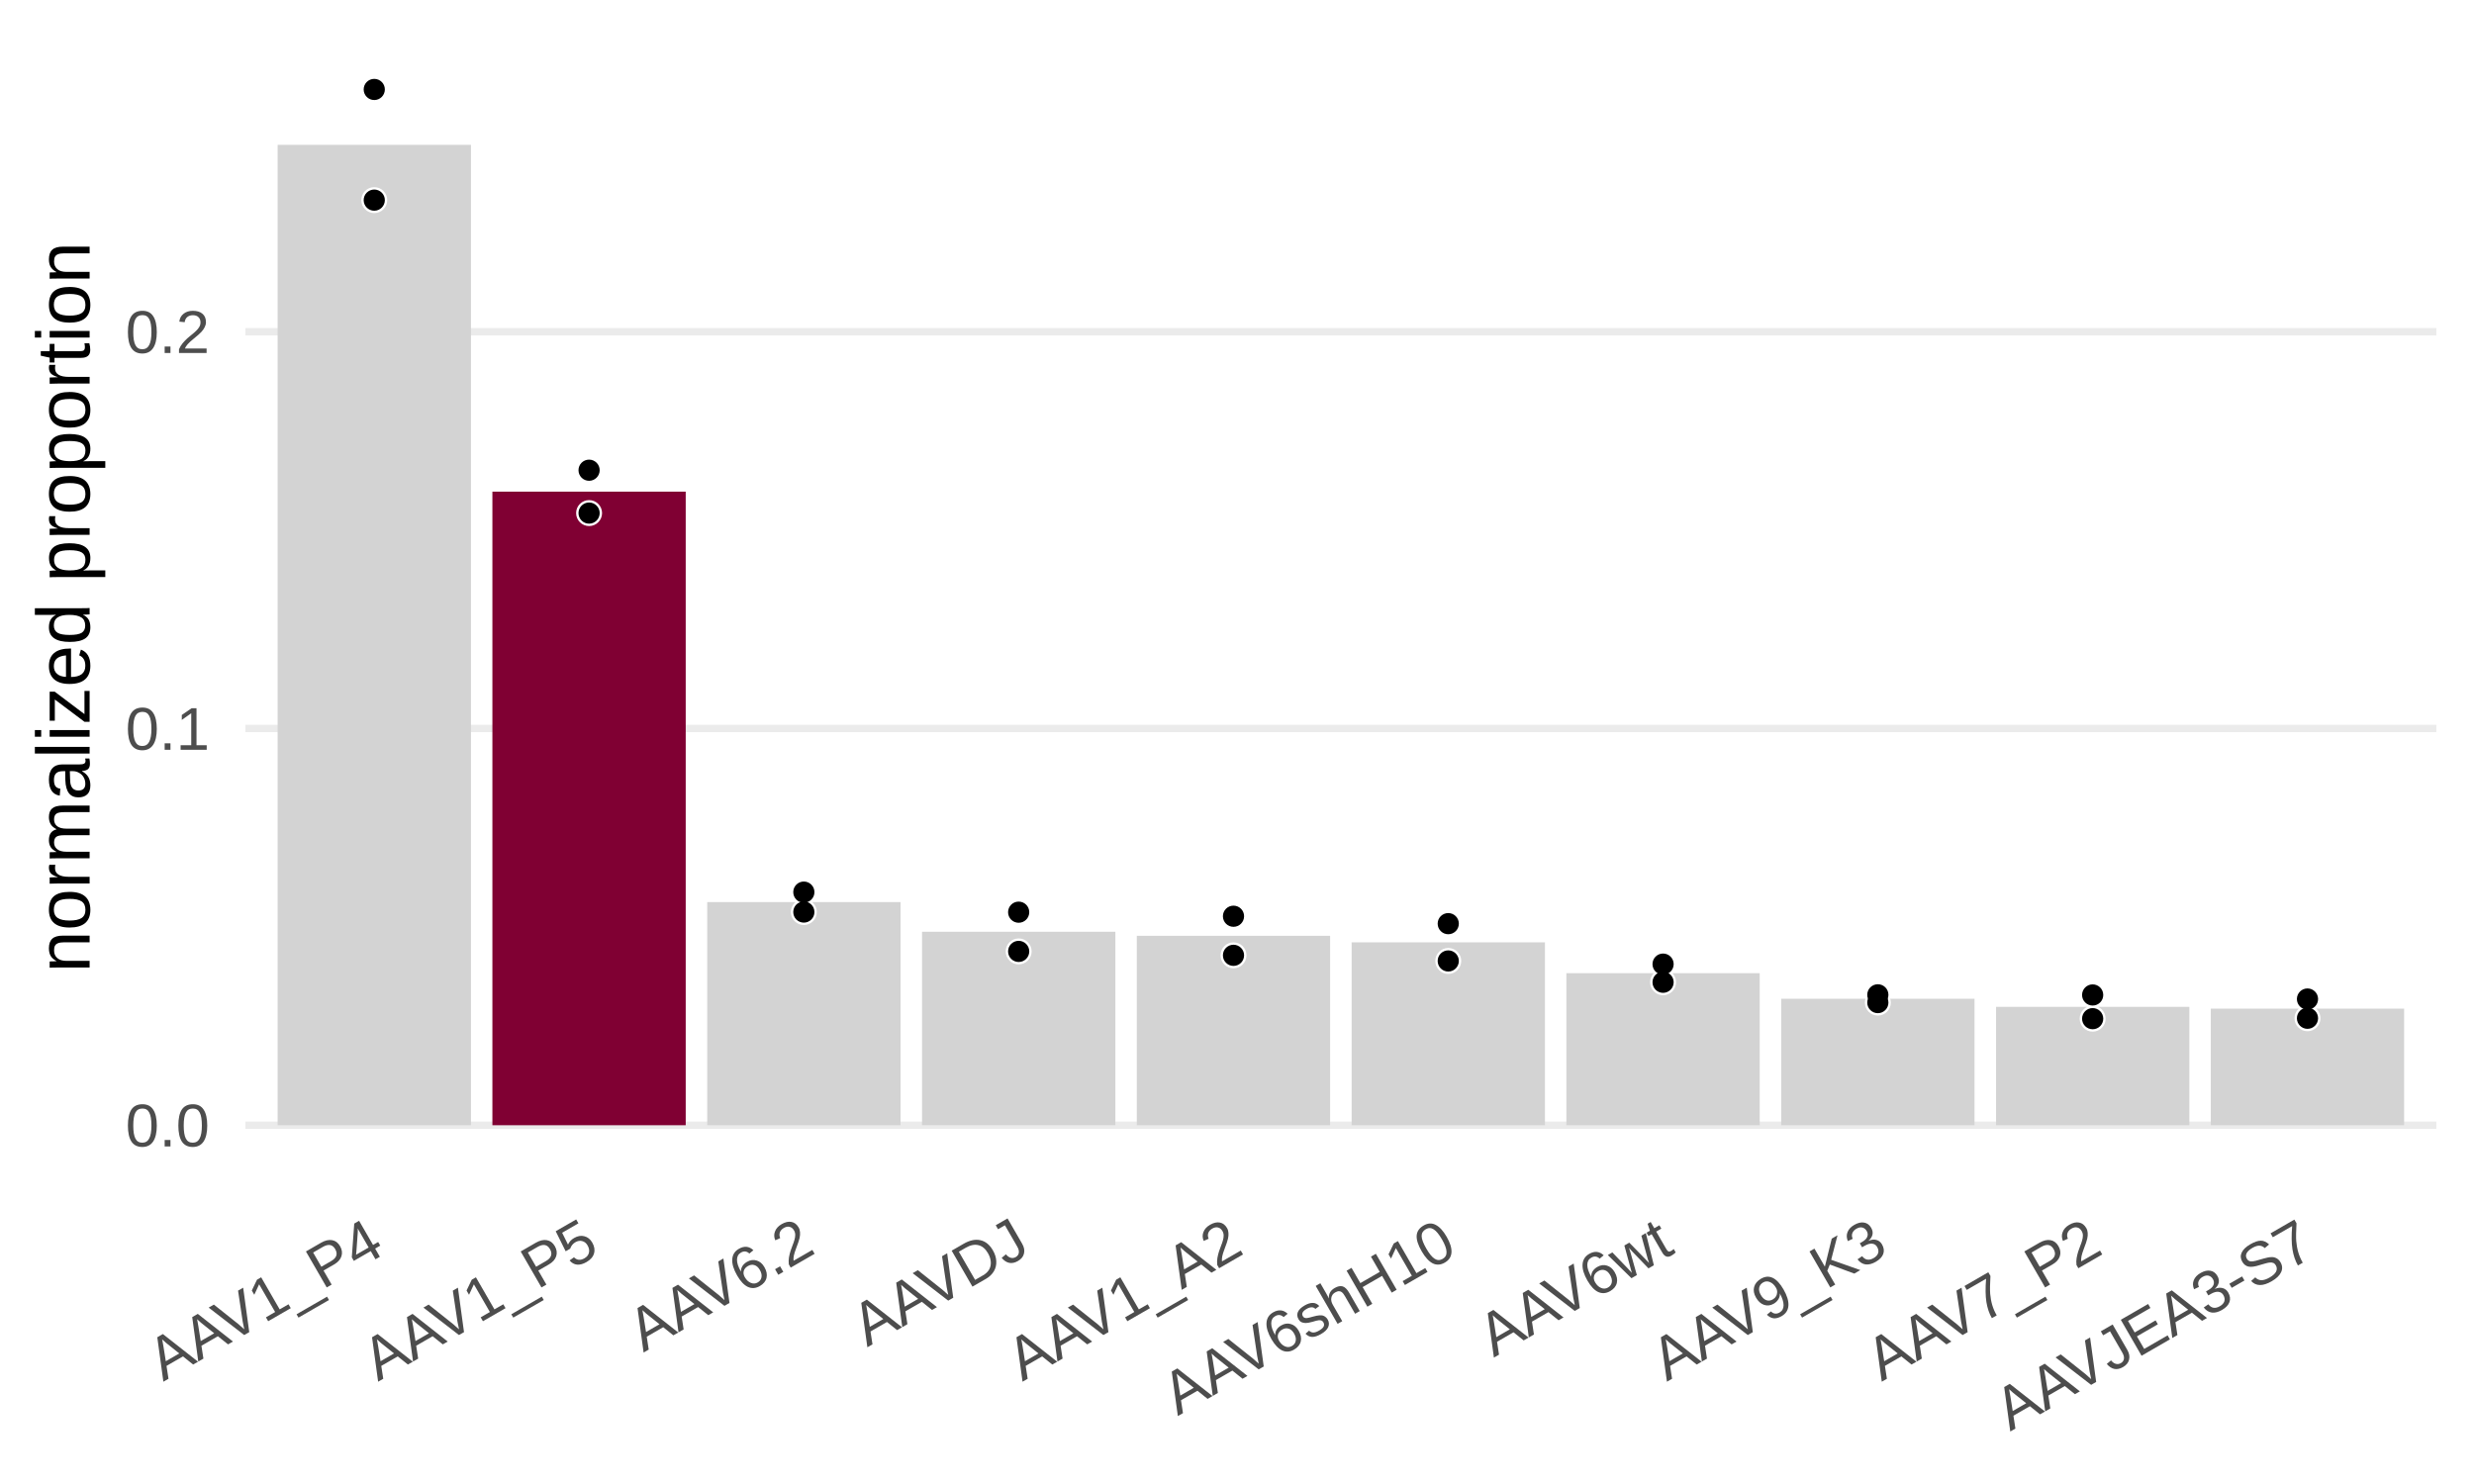
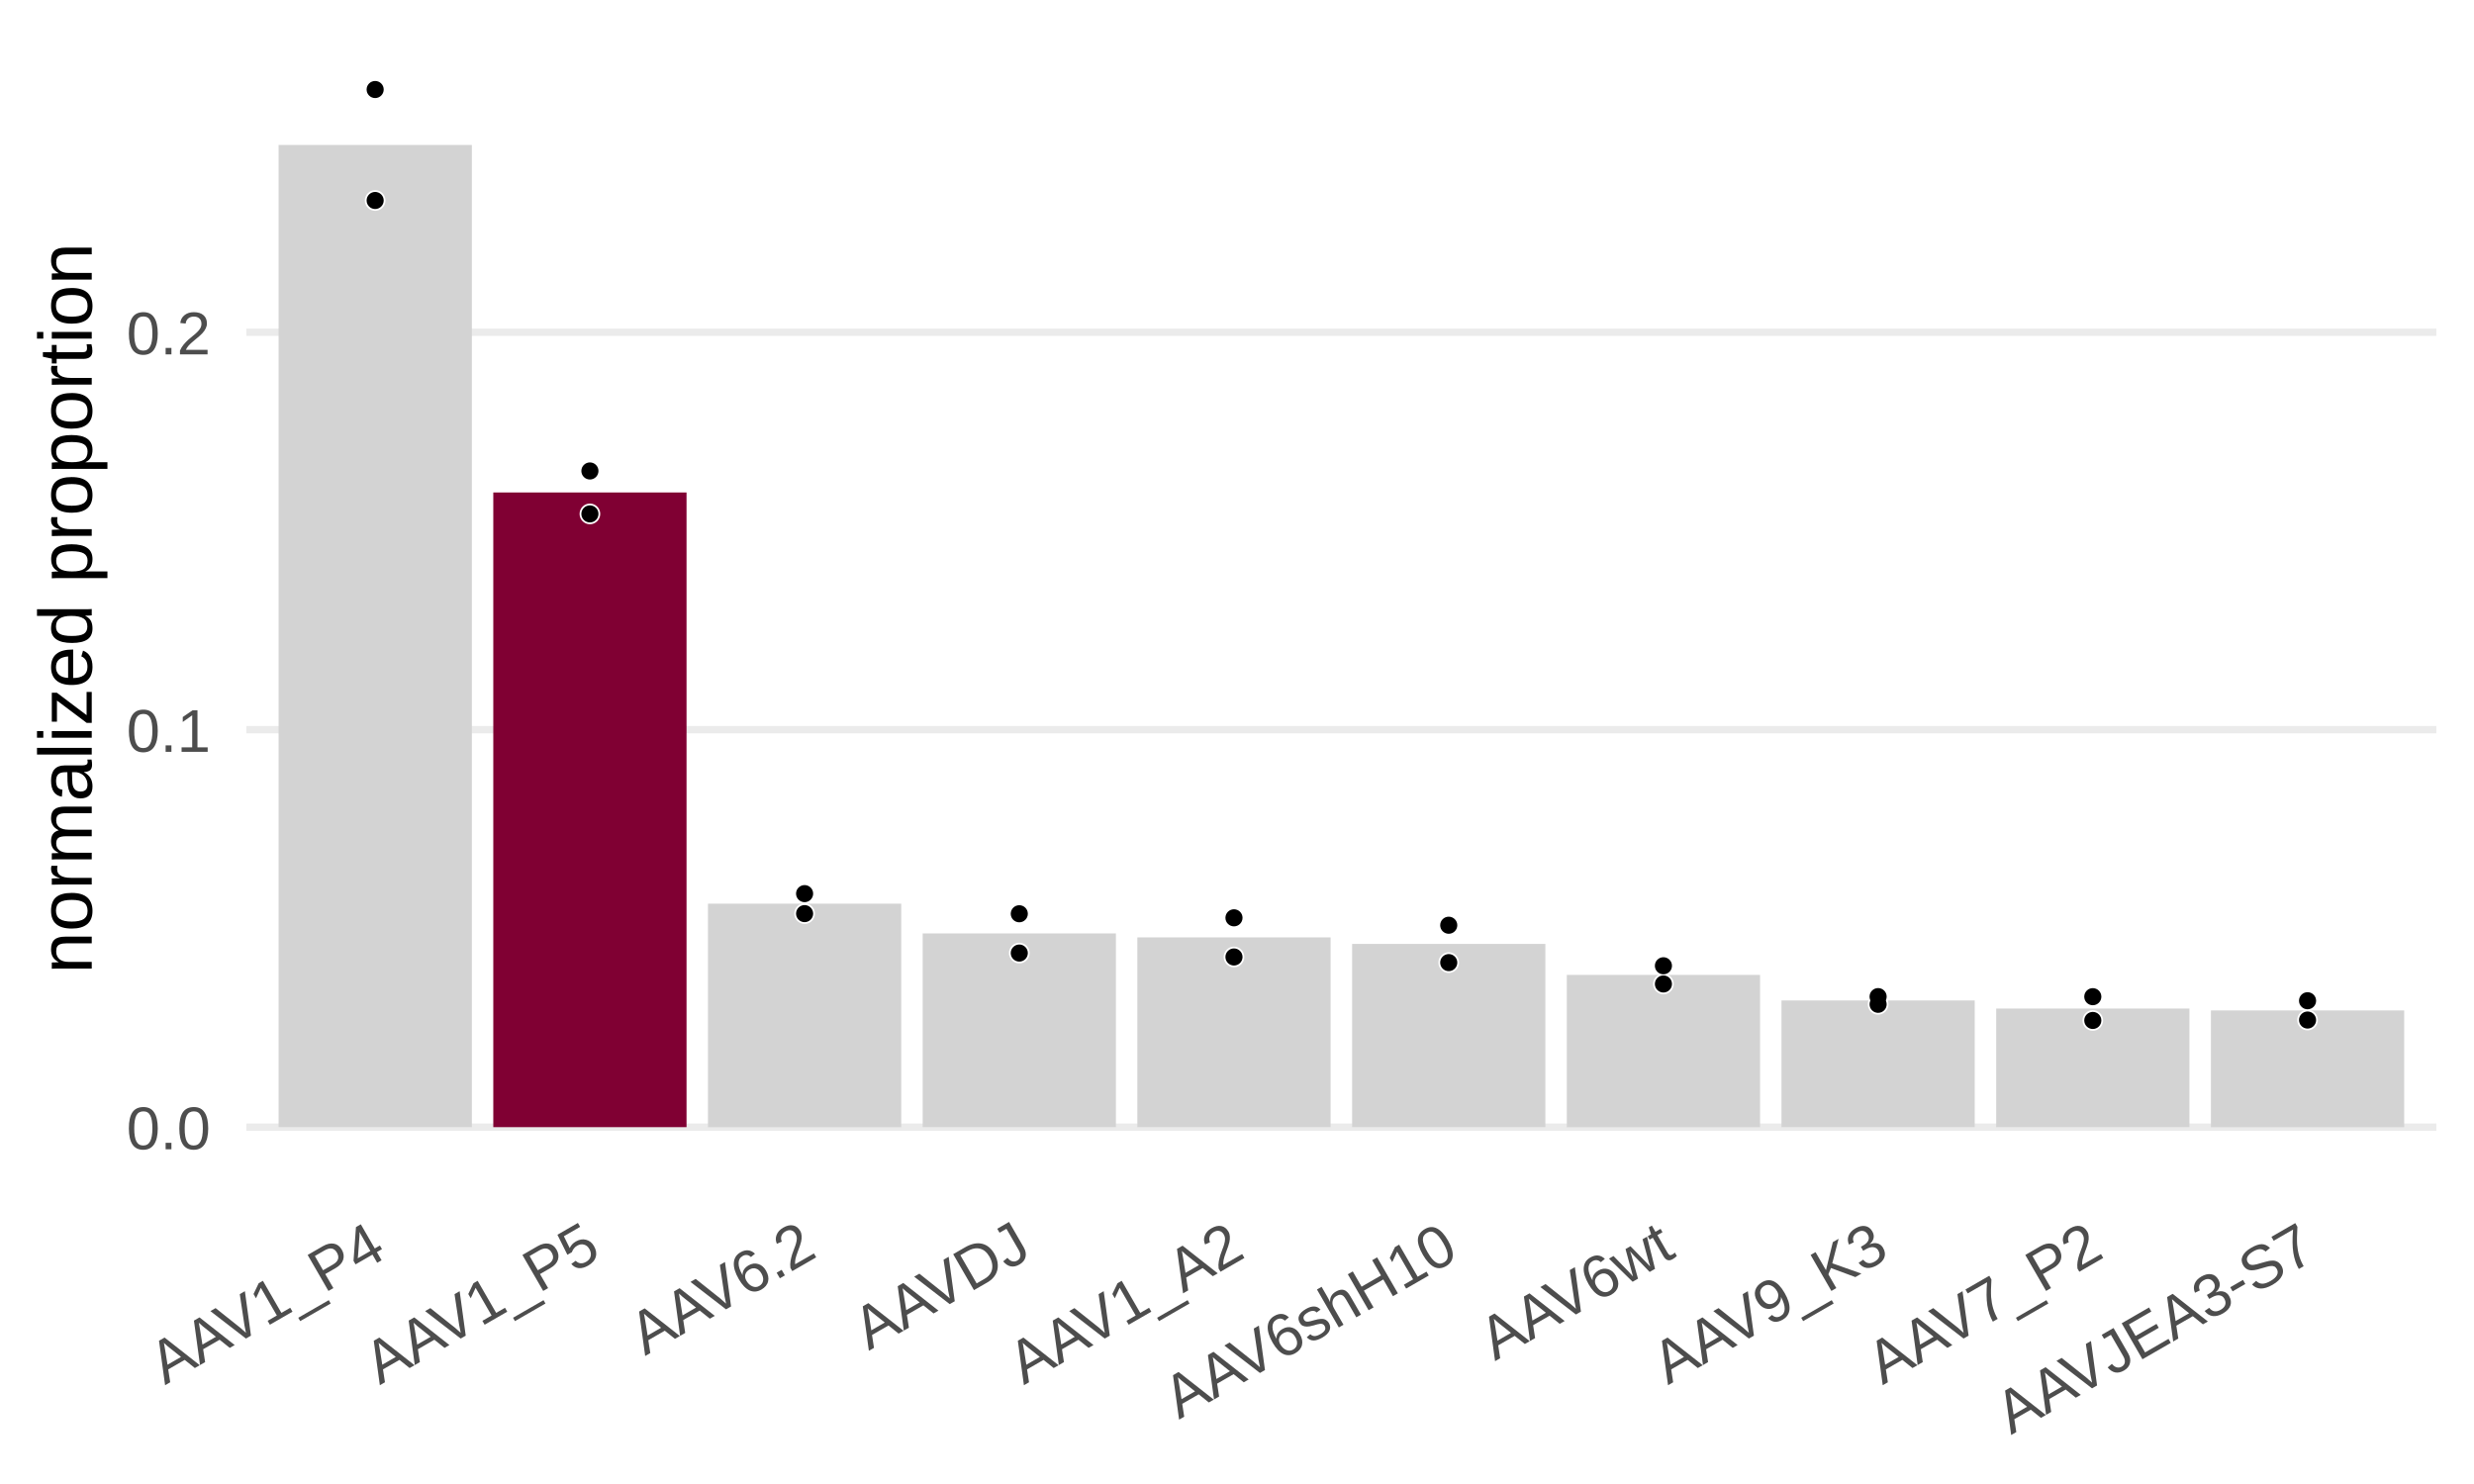
<svg xmlns="http://www.w3.org/2000/svg" viewBox="0 0 360.00 216.00">
  <defs>
    <style type="text/css">
-     line, polyline, path, rect, circle {
+     line, polyline, polygon, path, rect, circle {
      fill: none;
      stroke: #000000;
      stroke-linecap: round;
      stroke-linejoin: round;
      stroke-miterlimit: 10.00;
    }
  </style>
  </defs>
  <rect width="100%" height="100%" style="stroke: none; fill: #FFFFFF;" />
  <defs>
-     <clipPath id="cpMzUuNzA4OHwzNTQuNTIxfDE3MS4zMTZ8NS40Nzk0NQ==">
-       <rect x="35.71" y="5.48" width="318.81" height="165.84" />
+     <clipPath id="cpMzUuODV8MzU0LjUyfDE3MS42MXw1LjQ4">
+       <rect x="35.85" y="5.48" width="318.67" height="166.13" />
    </clipPath>
  </defs>
-   <polyline points="35.71,163.78 354.52,163.78 " style="stroke-width: 1.07; stroke: #EBEBEB; stroke-linecap: butt;" clip-path="url(#cpMzUuNzA4OHwzNTQuNTIxfDE3MS4zMTZ8NS40Nzk0NQ==)" />
-   <polyline points="35.71,106.03 354.52,106.03 " style="stroke-width: 1.07; stroke: #EBEBEB; stroke-linecap: butt;" clip-path="url(#cpMzUuNzA4OHwzNTQuNTIxfDE3MS4zMTZ8NS40Nzk0NQ==)" />
-   <polyline points="35.71,48.29 354.52,48.29 " style="stroke-width: 1.07; stroke: #EBEBEB; stroke-linecap: butt;" clip-path="url(#cpMzUuNzA4OHwzNTQuNTIxfDE3MS4zMTZ8NS40Nzk0NQ==)" />
-   <rect x="40.40" y="21.08" width="28.13" height="142.70" style="stroke-width: 1.07; stroke: none; stroke-linecap: butt; fill: #D3D3D3;" clip-path="url(#cpMzUuNzA4OHwzNTQuNTIxfDE3MS4zMTZ8NS40Nzk0NQ==)" />
-   <rect x="71.65" y="71.56" width="28.13" height="92.22" style="stroke-width: 1.07; stroke: none; stroke-linecap: butt; fill: #800033;" clip-path="url(#cpMzUuNzA4OHwzNTQuNTIxfDE3MS4zMTZ8NS40Nzk0NQ==)" />
-   <rect x="102.91" y="131.30" width="28.13" height="32.48" style="stroke-width: 1.07; stroke: none; stroke-linecap: butt; fill: #D3D3D3;" clip-path="url(#cpMzUuNzA4OHwzNTQuNTIxfDE3MS4zMTZ8NS40Nzk0NQ==)" />
-   <rect x="134.17" y="135.62" width="28.13" height="28.15" style="stroke-width: 1.07; stroke: none; stroke-linecap: butt; fill: #D3D3D3;" clip-path="url(#cpMzUuNzA4OHwzNTQuNTIxfDE3MS4zMTZ8NS40Nzk0NQ==)" />
-   <rect x="165.42" y="136.21" width="28.13" height="27.57" style="stroke-width: 1.07; stroke: none; stroke-linecap: butt; fill: #D3D3D3;" clip-path="url(#cpMzUuNzA4OHwzNTQuNTIxfDE3MS4zMTZ8NS40Nzk0NQ==)" />
-   <rect x="196.68" y="137.16" width="28.13" height="26.62" style="stroke-width: 1.07; stroke: none; stroke-linecap: butt; fill: #D3D3D3;" clip-path="url(#cpMzUuNzA4OHwzNTQuNTIxfDE3MS4zMTZ8NS40Nzk0NQ==)" />
-   <rect x="227.93" y="141.65" width="28.13" height="22.13" style="stroke-width: 1.07; stroke: none; stroke-linecap: butt; fill: #D3D3D3;" clip-path="url(#cpMzUuNzA4OHwzNTQuNTIxfDE3MS4zMTZ8NS40Nzk0NQ==)" />
-   <rect x="259.19" y="145.37" width="28.13" height="18.41" style="stroke-width: 1.07; stroke: none; stroke-linecap: butt; fill: #D3D3D3;" clip-path="url(#cpMzUuNzA4OHwzNTQuNTIxfDE3MS4zMTZ8NS40Nzk0NQ==)" />
-   <rect x="290.45" y="146.55" width="28.13" height="17.23" style="stroke-width: 1.07; stroke: none; stroke-linecap: butt; fill: #D3D3D3;" clip-path="url(#cpMzUuNzA4OHwzNTQuNTIxfDE3MS4zMTZ8NS40Nzk0NQ==)" />
-   <rect x="321.70" y="146.81" width="28.13" height="16.97" style="stroke-width: 1.07; stroke: none; stroke-linecap: butt; fill: #D3D3D3;" clip-path="url(#cpMzUuNzA4OHwzNTQuNTIxfDE3MS4zMTZ8NS40Nzk0NQ==)" />
-   <circle cx="148.23" cy="132.77" r="1.15pt" style="stroke-width: 0.71; stroke: #FFFFFF; fill: #FFFFFF;" clip-path="url(#cpMzUuNzA4OHwzNTQuNTIxfDE3MS4zMTZ8NS40Nzk0NQ==)" />
-   <circle cx="210.74" cy="139.87" r="1.15pt" style="stroke-width: 0.71; stroke: #FFFFFF; fill: #FFFFFF;" clip-path="url(#cpMzUuNzA4OHwzNTQuNTIxfDE3MS4zMTZ8NS40Nzk0NQ==)" />
-   <circle cx="335.77" cy="148.21" r="1.15pt" style="stroke-width: 0.71; stroke: #FFFFFF; fill: #FFFFFF;" clip-path="url(#cpMzUuNzA4OHwzNTQuNTIxfDE3MS4zMTZ8NS40Nzk0NQ==)" />
-   <circle cx="242.00" cy="142.97" r="1.15pt" style="stroke-width: 0.71; stroke: #FFFFFF; fill: #FFFFFF;" clip-path="url(#cpMzUuNzA4OHwzNTQuNTIxfDE3MS4zMTZ8NS40Nzk0NQ==)" />
-   <circle cx="54.46" cy="13.02" r="1.15pt" style="stroke-width: 0.71; stroke: #FFFFFF; fill: #FFFFFF;" clip-path="url(#cpMzUuNzA4OHwzNTQuNTIxfDE3MS4zMTZ8NS40Nzk0NQ==)" />
-   <circle cx="304.51" cy="148.27" r="1.15pt" style="stroke-width: 0.71; stroke: #FFFFFF; fill: #FFFFFF;" clip-path="url(#cpMzUuNzA4OHwzNTQuNTIxfDE3MS4zMTZ8NS40Nzk0NQ==)" />
-   <circle cx="85.72" cy="68.44" r="1.15pt" style="stroke-width: 0.71; stroke: #FFFFFF; fill: #FFFFFF;" clip-path="url(#cpMzUuNzA4OHwzNTQuNTIxfDE3MS4zMTZ8NS40Nzk0NQ==)" />
-   <circle cx="116.97" cy="132.75" r="1.15pt" style="stroke-width: 0.71; stroke: #FFFFFF; fill: #FFFFFF;" clip-path="url(#cpMzUuNzA4OHwzNTQuNTIxfDE3MS4zMTZ8NS40Nzk0NQ==)" />
-   <circle cx="179.49" cy="133.36" r="1.15pt" style="stroke-width: 0.71; stroke: #FFFFFF; fill: #FFFFFF;" clip-path="url(#cpMzUuNzA4OHwzNTQuNTIxfDE3MS4zMTZ8NS40Nzk0NQ==)" />
-   <circle cx="273.25" cy="145.93" r="1.15pt" style="stroke-width: 0.71; stroke: #FFFFFF; fill: #FFFFFF;" clip-path="url(#cpMzUuNzA4OHwzNTQuNTIxfDE3MS4zMTZ8NS40Nzk0NQ==)" />
-   <circle cx="148.23" cy="138.48" r="1.15pt" style="stroke-width: 0.71; stroke: #FFFFFF; fill: #FFFFFF;" clip-path="url(#cpMzUuNzA4OHwzNTQuNTIxfDE3MS4zMTZ8NS40Nzk0NQ==)" />
-   <circle cx="210.74" cy="134.44" r="1.15pt" style="stroke-width: 0.71; stroke: #FFFFFF; fill: #FFFFFF;" clip-path="url(#cpMzUuNzA4OHwzNTQuNTIxfDE3MS4zMTZ8NS40Nzk0NQ==)" />
-   <circle cx="335.77" cy="145.41" r="1.15pt" style="stroke-width: 0.71; stroke: #FFFFFF; fill: #FFFFFF;" clip-path="url(#cpMzUuNzA4OHwzNTQuNTIxfDE3MS4zMTZ8NS40Nzk0NQ==)" />
-   <circle cx="242.00" cy="140.33" r="1.15pt" style="stroke-width: 0.71; stroke: #FFFFFF; fill: #FFFFFF;" clip-path="url(#cpMzUuNzA4OHwzNTQuNTIxfDE3MS4zMTZ8NS40Nzk0NQ==)" />
-   <circle cx="54.46" cy="29.13" r="1.15pt" style="stroke-width: 0.71; stroke: #FFFFFF; fill: #FFFFFF;" clip-path="url(#cpMzUuNzA4OHwzNTQuNTIxfDE3MS4zMTZ8NS40Nzk0NQ==)" />
-   <circle cx="304.51" cy="144.82" r="1.15pt" style="stroke-width: 0.71; stroke: #FFFFFF; fill: #FFFFFF;" clip-path="url(#cpMzUuNzA4OHwzNTQuNTIxfDE3MS4zMTZ8NS40Nzk0NQ==)" />
-   <circle cx="85.72" cy="74.68" r="1.15pt" style="stroke-width: 0.71; stroke: #FFFFFF; fill: #FFFFFF;" clip-path="url(#cpMzUuNzA4OHwzNTQuNTIxfDE3MS4zMTZ8NS40Nzk0NQ==)" />
-   <circle cx="116.97" cy="129.85" r="1.15pt" style="stroke-width: 0.71; stroke: #FFFFFF; fill: #FFFFFF;" clip-path="url(#cpMzUuNzA4OHwzNTQuNTIxfDE3MS4zMTZ8NS40Nzk0NQ==)" />
-   <circle cx="179.49" cy="139.05" r="1.15pt" style="stroke-width: 0.71; stroke: #FFFFFF; fill: #FFFFFF;" clip-path="url(#cpMzUuNzA4OHwzNTQuNTIxfDE3MS4zMTZ8NS40Nzk0NQ==)" />
-   <circle cx="273.25" cy="144.80" r="1.15pt" style="stroke-width: 0.71; stroke: #FFFFFF; fill: #FFFFFF;" clip-path="url(#cpMzUuNzA4OHwzNTQuNTIxfDE3MS4zMTZ8NS40Nzk0NQ==)" />
-   <circle cx="148.23" cy="132.77" r="0.89pt" style="stroke-width: 0.71; fill: #000000;" clip-path="url(#cpMzUuNzA4OHwzNTQuNTIxfDE3MS4zMTZ8NS40Nzk0NQ==)" />
-   <circle cx="210.74" cy="139.87" r="0.89pt" style="stroke-width: 0.71; fill: #000000;" clip-path="url(#cpMzUuNzA4OHwzNTQuNTIxfDE3MS4zMTZ8NS40Nzk0NQ==)" />
-   <circle cx="335.77" cy="148.21" r="0.89pt" style="stroke-width: 0.71; fill: #000000;" clip-path="url(#cpMzUuNzA4OHwzNTQuNTIxfDE3MS4zMTZ8NS40Nzk0NQ==)" />
-   <circle cx="242.00" cy="142.97" r="0.89pt" style="stroke-width: 0.71; fill: #000000;" clip-path="url(#cpMzUuNzA4OHwzNTQuNTIxfDE3MS4zMTZ8NS40Nzk0NQ==)" />
-   <circle cx="54.46" cy="13.02" r="0.89pt" style="stroke-width: 0.71; fill: #000000;" clip-path="url(#cpMzUuNzA4OHwzNTQuNTIxfDE3MS4zMTZ8NS40Nzk0NQ==)" />
-   <circle cx="304.51" cy="148.27" r="0.89pt" style="stroke-width: 0.71; fill: #000000;" clip-path="url(#cpMzUuNzA4OHwzNTQuNTIxfDE3MS4zMTZ8NS40Nzk0NQ==)" />
-   <circle cx="85.72" cy="68.44" r="0.89pt" style="stroke-width: 0.71; fill: #000000;" clip-path="url(#cpMzUuNzA4OHwzNTQuNTIxfDE3MS4zMTZ8NS40Nzk0NQ==)" />
-   <circle cx="116.97" cy="132.75" r="0.89pt" style="stroke-width: 0.71; fill: #000000;" clip-path="url(#cpMzUuNzA4OHwzNTQuNTIxfDE3MS4zMTZ8NS40Nzk0NQ==)" />
-   <circle cx="179.49" cy="133.36" r="0.89pt" style="stroke-width: 0.71; fill: #000000;" clip-path="url(#cpMzUuNzA4OHwzNTQuNTIxfDE3MS4zMTZ8NS40Nzk0NQ==)" />
-   <circle cx="273.25" cy="145.93" r="0.89pt" style="stroke-width: 0.71; fill: #000000;" clip-path="url(#cpMzUuNzA4OHwzNTQuNTIxfDE3MS4zMTZ8NS40Nzk0NQ==)" />
-   <circle cx="148.23" cy="138.48" r="0.89pt" style="stroke-width: 0.71; fill: #000000;" clip-path="url(#cpMzUuNzA4OHwzNTQuNTIxfDE3MS4zMTZ8NS40Nzk0NQ==)" />
-   <circle cx="210.74" cy="134.44" r="0.89pt" style="stroke-width: 0.71; fill: #000000;" clip-path="url(#cpMzUuNzA4OHwzNTQuNTIxfDE3MS4zMTZ8NS40Nzk0NQ==)" />
-   <circle cx="335.77" cy="145.41" r="0.89pt" style="stroke-width: 0.71; fill: #000000;" clip-path="url(#cpMzUuNzA4OHwzNTQuNTIxfDE3MS4zMTZ8NS40Nzk0NQ==)" />
-   <circle cx="242.00" cy="140.33" r="0.89pt" style="stroke-width: 0.71; fill: #000000;" clip-path="url(#cpMzUuNzA4OHwzNTQuNTIxfDE3MS4zMTZ8NS40Nzk0NQ==)" />
-   <circle cx="54.46" cy="29.13" r="0.89pt" style="stroke-width: 0.71; fill: #000000;" clip-path="url(#cpMzUuNzA4OHwzNTQuNTIxfDE3MS4zMTZ8NS40Nzk0NQ==)" />
-   <circle cx="304.51" cy="144.82" r="0.89pt" style="stroke-width: 0.71; fill: #000000;" clip-path="url(#cpMzUuNzA4OHwzNTQuNTIxfDE3MS4zMTZ8NS40Nzk0NQ==)" />
-   <circle cx="85.72" cy="74.68" r="0.89pt" style="stroke-width: 0.71; fill: #000000;" clip-path="url(#cpMzUuNzA4OHwzNTQuNTIxfDE3MS4zMTZ8NS40Nzk0NQ==)" />
-   <circle cx="116.97" cy="129.85" r="0.89pt" style="stroke-width: 0.71; fill: #000000;" clip-path="url(#cpMzUuNzA4OHwzNTQuNTIxfDE3MS4zMTZ8NS40Nzk0NQ==)" />
-   <circle cx="179.49" cy="139.05" r="0.89pt" style="stroke-width: 0.71; fill: #000000;" clip-path="url(#cpMzUuNzA4OHwzNTQuNTIxfDE3MS4zMTZ8NS40Nzk0NQ==)" />
-   <circle cx="273.25" cy="144.80" r="0.89pt" style="stroke-width: 0.71; fill: #000000;" clip-path="url(#cpMzUuNzA4OHwzNTQuNTIxfDE3MS4zMTZ8NS40Nzk0NQ==)" />
+   <polyline points="35.85,164.06 354.52,164.06 " style="stroke-width: 1.07; stroke: #EBEBEB; stroke-linecap: butt;" clip-path="url(#cpMzUuODV8MzU0LjUyfDE3MS42MXw1LjQ4)" />
+   <polyline points="35.85,106.21 354.52,106.21 " style="stroke-width: 1.07; stroke: #EBEBEB; stroke-linecap: butt;" clip-path="url(#cpMzUuODV8MzU0LjUyfDE3MS42MXw1LjQ4)" />
+   <polyline points="35.85,48.36 354.52,48.36 " style="stroke-width: 1.07; stroke: #EBEBEB; stroke-linecap: butt;" clip-path="url(#cpMzUuODV8MzU0LjUyfDE3MS42MXw1LjQ4)" />
+   <rect x="40.54" y="21.10" width="28.12" height="142.96" style="stroke-width: 1.07; stroke: none; stroke-linecap: square; stroke-linejoin: miter; fill: #D3D3D3;" clip-path="url(#cpMzUuODV8MzU0LjUyfDE3MS42MXw1LjQ4)" />
+   <rect x="71.78" y="71.68" width="28.12" height="92.38" style="stroke-width: 1.07; stroke: none; stroke-linecap: square; stroke-linejoin: miter; fill: #800033;" clip-path="url(#cpMzUuODV8MzU0LjUyfDE3MS42MXw1LjQ4)" />
+   <rect x="103.02" y="131.53" width="28.12" height="32.54" style="stroke-width: 1.07; stroke: none; stroke-linecap: square; stroke-linejoin: miter; fill: #D3D3D3;" clip-path="url(#cpMzUuODV8MzU0LjUyfDE3MS42MXw1LjQ4)" />
+   <rect x="134.26" y="135.86" width="28.12" height="28.20" style="stroke-width: 1.07; stroke: none; stroke-linecap: square; stroke-linejoin: miter; fill: #D3D3D3;" clip-path="url(#cpMzUuODV8MzU0LjUyfDE3MS42MXw1LjQ4)" />
+   <rect x="165.50" y="136.44" width="28.12" height="27.62" style="stroke-width: 1.07; stroke: none; stroke-linecap: square; stroke-linejoin: miter; fill: #D3D3D3;" clip-path="url(#cpMzUuODV8MzU0LjUyfDE3MS42MXw1LjQ4)" />
+   <rect x="196.75" y="137.39" width="28.12" height="26.67" style="stroke-width: 1.07; stroke: none; stroke-linecap: square; stroke-linejoin: miter; fill: #D3D3D3;" clip-path="url(#cpMzUuODV8MzU0LjUyfDE3MS42MXw1LjQ4)" />
+   <rect x="227.99" y="141.90" width="28.12" height="22.17" style="stroke-width: 1.07; stroke: none; stroke-linecap: square; stroke-linejoin: miter; fill: #D3D3D3;" clip-path="url(#cpMzUuODV8MzU0LjUyfDE3MS42MXw1LjQ4)" />
+   <rect x="259.23" y="145.62" width="28.12" height="18.44" style="stroke-width: 1.07; stroke: none; stroke-linecap: square; stroke-linejoin: miter; fill: #D3D3D3;" clip-path="url(#cpMzUuODV8MzU0LjUyfDE3MS42MXw1LjQ4)" />
+   <rect x="290.47" y="146.80" width="28.12" height="17.26" style="stroke-width: 1.07; stroke: none; stroke-linecap: square; stroke-linejoin: miter; fill: #D3D3D3;" clip-path="url(#cpMzUuODV8MzU0LjUyfDE3MS42MXw1LjQ4)" />
+   <rect x="321.72" y="147.07" width="28.12" height="17.00" style="stroke-width: 1.07; stroke: none; stroke-linecap: square; stroke-linejoin: miter; fill: #D3D3D3;" clip-path="url(#cpMzUuODV8MzU0LjUyfDE3MS42MXw1LjQ4)" />
+   <circle cx="148.32" cy="133.00" r="1.15" style="stroke-width: 0.71; stroke: #FFFFFF; fill: #FFFFFF;" clip-path="url(#cpMzUuODV8MzU0LjUyfDE3MS42MXw1LjQ4)" />
+   <circle cx="210.81" cy="140.11" r="1.15" style="stroke-width: 0.71; stroke: #FFFFFF; fill: #FFFFFF;" clip-path="url(#cpMzUuODV8MzU0LjUyfDE3MS42MXw1LjQ4)" />
+   <circle cx="335.78" cy="148.47" r="1.15" style="stroke-width: 0.71; stroke: #FFFFFF; fill: #FFFFFF;" clip-path="url(#cpMzUuODV8MzU0LjUyfDE3MS42MXw1LjQ4)" />
+   <circle cx="242.05" cy="143.22" r="1.15" style="stroke-width: 0.71; stroke: #FFFFFF; fill: #FFFFFF;" clip-path="url(#cpMzUuODV8MzU0LjUyfDE3MS42MXw1LjQ4)" />
+   <circle cx="54.59" cy="13.03" r="1.15" style="stroke-width: 0.71; stroke: #FFFFFF; fill: #FFFFFF;" clip-path="url(#cpMzUuODV8MzU0LjUyfDE3MS42MXw1LjQ4)" />
+   <circle cx="304.53" cy="148.53" r="1.15" style="stroke-width: 0.71; stroke: #FFFFFF; fill: #FFFFFF;" clip-path="url(#cpMzUuODV8MzU0LjUyfDE3MS42MXw1LjQ4)" />
+   <circle cx="85.84" cy="68.55" r="1.15" style="stroke-width: 0.71; stroke: #FFFFFF; fill: #FFFFFF;" clip-path="url(#cpMzUuODV8MzU0LjUyfDE3MS42MXw1LjQ4)" />
+   <circle cx="117.08" cy="132.98" r="1.15" style="stroke-width: 0.71; stroke: #FFFFFF; fill: #FFFFFF;" clip-path="url(#cpMzUuODV8MzU0LjUyfDE3MS42MXw1LjQ4)" />
+   <circle cx="179.56" cy="133.59" r="1.15" style="stroke-width: 0.71; stroke: #FFFFFF; fill: #FFFFFF;" clip-path="url(#cpMzUuODV8MzU0LjUyfDE3MS42MXw1LjQ4)" />
+   <circle cx="273.29" cy="146.18" r="1.15" style="stroke-width: 0.71; stroke: #FFFFFF; fill: #FFFFFF;" clip-path="url(#cpMzUuODV8MzU0LjUyfDE3MS42MXw1LjQ4)" />
+   <circle cx="148.32" cy="138.72" r="1.15" style="stroke-width: 0.71; stroke: #FFFFFF; fill: #FFFFFF;" clip-path="url(#cpMzUuODV8MzU0LjUyfDE3MS42MXw1LjQ4)" />
+   <circle cx="210.81" cy="134.67" r="1.15" style="stroke-width: 0.71; stroke: #FFFFFF; fill: #FFFFFF;" clip-path="url(#cpMzUuODV8MzU0LjUyfDE3MS42MXw1LjQ4)" />
+   <circle cx="335.78" cy="145.66" r="1.15" style="stroke-width: 0.71; stroke: #FFFFFF; fill: #FFFFFF;" clip-path="url(#cpMzUuODV8MzU0LjUyfDE3MS42MXw1LjQ4)" />
+   <circle cx="242.05" cy="140.57" r="1.15" style="stroke-width: 0.71; stroke: #FFFFFF; fill: #FFFFFF;" clip-path="url(#cpMzUuODV8MzU0LjUyfDE3MS42MXw1LjQ4)" />
+   <circle cx="54.59" cy="29.18" r="1.15" style="stroke-width: 0.71; stroke: #FFFFFF; fill: #FFFFFF;" clip-path="url(#cpMzUuODV8MzU0LjUyfDE3MS42MXw1LjQ4)" />
+   <circle cx="304.53" cy="145.07" r="1.15" style="stroke-width: 0.71; stroke: #FFFFFF; fill: #FFFFFF;" clip-path="url(#cpMzUuODV8MzU0LjUyfDE3MS42MXw1LjQ4)" />
+   <circle cx="85.84" cy="74.80" r="1.15" style="stroke-width: 0.71; stroke: #FFFFFF; fill: #FFFFFF;" clip-path="url(#cpMzUuODV8MzU0LjUyfDE3MS42MXw1LjQ4)" />
+   <circle cx="117.08" cy="130.07" r="1.15" style="stroke-width: 0.71; stroke: #FFFFFF; fill: #FFFFFF;" clip-path="url(#cpMzUuODV8MzU0LjUyfDE3MS42MXw1LjQ4)" />
+   <circle cx="179.56" cy="139.29" r="1.15" style="stroke-width: 0.71; stroke: #FFFFFF; fill: #FFFFFF;" clip-path="url(#cpMzUuODV8MzU0LjUyfDE3MS42MXw1LjQ4)" />
+   <circle cx="273.29" cy="145.06" r="1.15" style="stroke-width: 0.71; stroke: #FFFFFF; fill: #FFFFFF;" clip-path="url(#cpMzUuODV8MzU0LjUyfDE3MS42MXw1LjQ4)" />
+   <circle cx="148.32" cy="133.00" r="0.89" style="stroke-width: 0.71; fill: #000000;" clip-path="url(#cpMzUuODV8MzU0LjUyfDE3MS42MXw1LjQ4)" />
+   <circle cx="210.81" cy="140.11" r="0.89" style="stroke-width: 0.71; fill: #000000;" clip-path="url(#cpMzUuODV8MzU0LjUyfDE3MS42MXw1LjQ4)" />
+   <circle cx="335.78" cy="148.47" r="0.89" style="stroke-width: 0.71; fill: #000000;" clip-path="url(#cpMzUuODV8MzU0LjUyfDE3MS42MXw1LjQ4)" />
+   <circle cx="242.05" cy="143.22" r="0.89" style="stroke-width: 0.71; fill: #000000;" clip-path="url(#cpMzUuODV8MzU0LjUyfDE3MS42MXw1LjQ4)" />
+   <circle cx="54.59" cy="13.03" r="0.89" style="stroke-width: 0.71; fill: #000000;" clip-path="url(#cpMzUuODV8MzU0LjUyfDE3MS42MXw1LjQ4)" />
+   <circle cx="304.53" cy="148.53" r="0.89" style="stroke-width: 0.71; fill: #000000;" clip-path="url(#cpMzUuODV8MzU0LjUyfDE3MS42MXw1LjQ4)" />
+   <circle cx="85.84" cy="68.55" r="0.89" style="stroke-width: 0.71; fill: #000000;" clip-path="url(#cpMzUuODV8MzU0LjUyfDE3MS42MXw1LjQ4)" />
+   <circle cx="117.08" cy="132.98" r="0.89" style="stroke-width: 0.71; fill: #000000;" clip-path="url(#cpMzUuODV8MzU0LjUyfDE3MS42MXw1LjQ4)" />
+   <circle cx="179.56" cy="133.59" r="0.89" style="stroke-width: 0.71; fill: #000000;" clip-path="url(#cpMzUuODV8MzU0LjUyfDE3MS42MXw1LjQ4)" />
+   <circle cx="273.29" cy="146.18" r="0.89" style="stroke-width: 0.71; fill: #000000;" clip-path="url(#cpMzUuODV8MzU0LjUyfDE3MS42MXw1LjQ4)" />
+   <circle cx="148.32" cy="138.72" r="0.89" style="stroke-width: 0.71; fill: #000000;" clip-path="url(#cpMzUuODV8MzU0LjUyfDE3MS42MXw1LjQ4)" />
+   <circle cx="210.81" cy="134.67" r="0.89" style="stroke-width: 0.71; fill: #000000;" clip-path="url(#cpMzUuODV8MzU0LjUyfDE3MS42MXw1LjQ4)" />
+   <circle cx="335.78" cy="145.66" r="0.89" style="stroke-width: 0.71; fill: #000000;" clip-path="url(#cpMzUuODV8MzU0LjUyfDE3MS42MXw1LjQ4)" />
+   <circle cx="242.05" cy="140.57" r="0.89" style="stroke-width: 0.71; fill: #000000;" clip-path="url(#cpMzUuODV8MzU0LjUyfDE3MS42MXw1LjQ4)" />
+   <circle cx="54.59" cy="29.18" r="0.89" style="stroke-width: 0.71; fill: #000000;" clip-path="url(#cpMzUuODV8MzU0LjUyfDE3MS42MXw1LjQ4)" />
+   <circle cx="304.53" cy="145.07" r="0.89" style="stroke-width: 0.71; fill: #000000;" clip-path="url(#cpMzUuODV8MzU0LjUyfDE3MS42MXw1LjQ4)" />
+   <circle cx="85.84" cy="74.80" r="0.89" style="stroke-width: 0.71; fill: #000000;" clip-path="url(#cpMzUuODV8MzU0LjUyfDE3MS42MXw1LjQ4)" />
+   <circle cx="117.08" cy="130.07" r="0.89" style="stroke-width: 0.71; fill: #000000;" clip-path="url(#cpMzUuODV8MzU0LjUyfDE3MS42MXw1LjQ4)" />
+   <circle cx="179.56" cy="139.29" r="0.89" style="stroke-width: 0.71; fill: #000000;" clip-path="url(#cpMzUuODV8MzU0LjUyfDE3MS42MXw1LjQ4)" />
+   <circle cx="273.29" cy="145.06" r="0.89" style="stroke-width: 0.71; fill: #000000;" clip-path="url(#cpMzUuODV8MzU0LjUyfDE3MS42MXw1LjQ4)" />
  <defs>
-     <clipPath id="cpMHwzNjB8MjE2fDA=">
+     <clipPath id="cpMC4wMHwzNjAuMDB8MjE2LjAwfDAuMDA=">
      <rect x="0.00" y="0.00" width="360.00" height="216.00" />
    </clipPath>
  </defs>
-   <g clip-path="url(#cpMHwzNjB8MjE2fDA=)">
-     <text x="18.27" y="166.87" style="font-size: 8.80px; fill: #4D4D4D; font-family: Liberation Sans;" textLength="12.51px" lengthAdjust="spacingAndGlyphs">0.0</text>
+   <g clip-path="url(#cpMC4wMHwzNjAuMDB8MjE2LjAwfDAuMDA=)">
+     <text x="18.41" y="167.28" style="font-size: 8.80px; fill: #4D4D4D; font-family: Arial;" textLength="12.51px" lengthAdjust="spacingAndGlyphs">0.0</text>
  </g>
-   <g clip-path="url(#cpMHwzNjB8MjE2fDA=)">
-     <text x="18.27" y="109.13" style="font-size: 8.80px; fill: #4D4D4D; font-family: Liberation Sans;" textLength="12.51px" lengthAdjust="spacingAndGlyphs">0.1</text>
+   <g clip-path="url(#cpMC4wMHwzNjAuMDB8MjE2LjAwfDAuMDA=)">
+     <text x="18.41" y="109.43" style="font-size: 8.80px; fill: #4D4D4D; font-family: Arial;" textLength="12.51px" lengthAdjust="spacingAndGlyphs">0.1</text>
  </g>
-   <g clip-path="url(#cpMHwzNjB8MjE2fDA=)">
-     <text x="18.27" y="51.38" style="font-size: 8.80px; fill: #4D4D4D; font-family: Liberation Sans;" textLength="12.51px" lengthAdjust="spacingAndGlyphs">0.2</text>
+   <g clip-path="url(#cpMC4wMHwzNjAuMDB8MjE2LjAwfDAuMDA=)">
+     <text x="18.41" y="51.58" style="font-size: 8.80px; fill: #4D4D4D; font-family: Arial;" textLength="12.51px" lengthAdjust="spacingAndGlyphs">0.2</text>
  </g>
-   <g clip-path="url(#cpMHwzNjB8MjE2fDA=)">
-     <text transform="translate(23.76,201.12) rotate(-30)" style="font-size: 8.80px; fill: #4D4D4D; font-family: Liberation Sans;" textLength="39.03px" lengthAdjust="spacingAndGlyphs">AAV1_P4</text>
+   <g clip-path="url(#cpMC4wMHwzNjAuMDB8MjE2LjAwfDAuMDA=)">
+     <text transform="translate(24.01,201.63) rotate(-30)" style="font-size: 8.80px; fill: #4D4D4D; font-family: Arial;" textLength="39.03px" lengthAdjust="spacingAndGlyphs">AAV1_P4</text>
  </g>
-   <g clip-path="url(#cpMHwzNjB8MjE2fDA=)">
-     <text transform="translate(55.01,201.12) rotate(-30)" style="font-size: 8.80px; fill: #4D4D4D; font-family: Liberation Sans;" textLength="39.03px" lengthAdjust="spacingAndGlyphs">AAV1_P5</text>
+   <g clip-path="url(#cpMC4wMHwzNjAuMDB8MjE2LjAwfDAuMDA=)">
+     <text transform="translate(55.26,201.63) rotate(-30)" style="font-size: 8.80px; fill: #4D4D4D; font-family: Arial;" textLength="39.03px" lengthAdjust="spacingAndGlyphs">AAV1_P5</text>
  </g>
-   <g clip-path="url(#cpMHwzNjB8MjE2fDA=)">
-     <text transform="translate(93.64,196.87) rotate(-30)" style="font-size: 8.80px; fill: #4D4D4D; font-family: Liberation Sans;" textLength="30.52px" lengthAdjust="spacingAndGlyphs">AAV6.2</text>
+   <g clip-path="url(#cpMC4wMHwzNjAuMDB8MjE2LjAwfDAuMDA=)">
+     <text transform="translate(93.87,197.38) rotate(-30)" style="font-size: 8.80px; fill: #4D4D4D; font-family: Arial;" textLength="30.52px" lengthAdjust="spacingAndGlyphs">AAV6.2</text>
  </g>
-   <g clip-path="url(#cpMHwzNjB8MjE2fDA=)">
-     <text transform="translate(126.20,196.11) rotate(-30)" style="font-size: 8.80px; fill: #4D4D4D; font-family: Liberation Sans;" textLength="29.01px" lengthAdjust="spacingAndGlyphs">AAVDJ</text>
+   <g clip-path="url(#cpMC4wMHwzNjAuMDB8MjE2LjAwfDAuMDA=)">
+     <text transform="translate(126.42,196.62) rotate(-30)" style="font-size: 8.80px; fill: #4D4D4D; font-family: Arial;" textLength="29.01px" lengthAdjust="spacingAndGlyphs">AAVDJ</text>
  </g>
-   <g clip-path="url(#cpMHwzNjB8MjE2fDA=)">
-     <text transform="translate(148.78,201.12) rotate(-30)" style="font-size: 8.80px; fill: #4D4D4D; font-family: Liberation Sans;" textLength="39.03px" lengthAdjust="spacingAndGlyphs">AAV1_A2</text>
+   <g clip-path="url(#cpMC4wMHwzNjAuMDB8MjE2LjAwfDAuMDA=)">
+     <text transform="translate(148.98,201.63) rotate(-30)" style="font-size: 8.80px; fill: #4D4D4D; font-family: Arial;" textLength="39.03px" lengthAdjust="spacingAndGlyphs">AAV1_A2</text>
  </g>
-   <g clip-path="url(#cpMHwzNjB8MjE2fDA=)">
-     <text transform="translate(171.38,206.12) rotate(-30)" style="font-size: 8.80px; fill: #4D4D4D; font-family: Liberation Sans;" textLength="49.03px" lengthAdjust="spacingAndGlyphs">AAV6shH10</text>
+   <g clip-path="url(#cpMC4wMHwzNjAuMDB8MjE2LjAwfDAuMDA=)">
+     <text transform="translate(171.56,206.64) rotate(-30)" style="font-size: 8.80px; fill: #4D4D4D; font-family: Arial;" textLength="49.03px" lengthAdjust="spacingAndGlyphs">AAV6shH10</text>
  </g>
-   <g clip-path="url(#cpMHwzNjB8MjE2fDA=)">
-     <text transform="translate(217.37,197.61) rotate(-30)" style="font-size: 8.80px; fill: #4D4D4D; font-family: Liberation Sans;" textLength="32.01px" lengthAdjust="spacingAndGlyphs">AAV6wt</text>
+   <g clip-path="url(#cpMC4wMHwzNjAuMDB8MjE2LjAwfDAuMDA=)">
+     <text transform="translate(217.54,198.13) rotate(-30)" style="font-size: 8.80px; fill: #4D4D4D; font-family: Arial;" textLength="32.01px" lengthAdjust="spacingAndGlyphs">AAV6wt</text>
  </g>
-   <g clip-path="url(#cpMHwzNjB8MjE2fDA=)">
-     <text transform="translate(242.55,201.12) rotate(-30)" style="font-size: 8.80px; fill: #4D4D4D; font-family: Liberation Sans;" textLength="39.03px" lengthAdjust="spacingAndGlyphs">AAV9_K3</text>
+   <g clip-path="url(#cpMC4wMHwzNjAuMDB8MjE2LjAwfDAuMDA=)">
+     <text transform="translate(242.71,201.63) rotate(-30)" style="font-size: 8.80px; fill: #4D4D4D; font-family: Arial;" textLength="39.03px" lengthAdjust="spacingAndGlyphs">AAV9_K3</text>
  </g>
-   <g clip-path="url(#cpMHwzNjB8MjE2fDA=)">
-     <text transform="translate(273.81,201.12) rotate(-30)" style="font-size: 8.80px; fill: #4D4D4D; font-family: Liberation Sans;" textLength="39.03px" lengthAdjust="spacingAndGlyphs">AAV7_P2</text>
+   <g clip-path="url(#cpMC4wMHwzNjAuMDB8MjE2LjAwfDAuMDA=)">
+     <text transform="translate(273.95,201.63) rotate(-30)" style="font-size: 8.80px; fill: #4D4D4D; font-family: Arial;" textLength="39.03px" lengthAdjust="spacingAndGlyphs">AAV7_P2</text>
  </g>
-   <g clip-path="url(#cpMHwzNjB8MjE2fDA=)">
-     <text transform="translate(292.51,208.37) rotate(-30)" style="font-size: 8.80px; fill: #4D4D4D; font-family: Liberation Sans;" textLength="53.53px" lengthAdjust="spacingAndGlyphs">AAVJEA3-S7</text>
+   <g clip-path="url(#cpMC4wMHwzNjAuMDB8MjE2LjAwfDAuMDA=)">
+     <text transform="translate(292.64,208.88) rotate(-30)" style="font-size: 8.80px; fill: #4D4D4D; font-family: Arial;" textLength="53.53px" lengthAdjust="spacingAndGlyphs">AAVJEA3-S7</text>
  </g>
-   <g clip-path="url(#cpMHwzNjB8MjE2fDA=)">
-     <text transform="translate(13.04,141.59) rotate(-90)" style="font-size: 11.00px; font-family: Liberation Sans;" textLength="106.39px" lengthAdjust="spacingAndGlyphs">normalized proportion</text>
+   <g clip-path="url(#cpMC4wMHwzNjAuMDB8MjE2LjAwfDAuMDA=)">
+     <text transform="translate(13.35,141.74) rotate(-90)" style="font-size: 11.00px; font-family: Arial;" textLength="106.39px" lengthAdjust="spacingAndGlyphs">normalized proportion</text>
  </g>
</svg>
